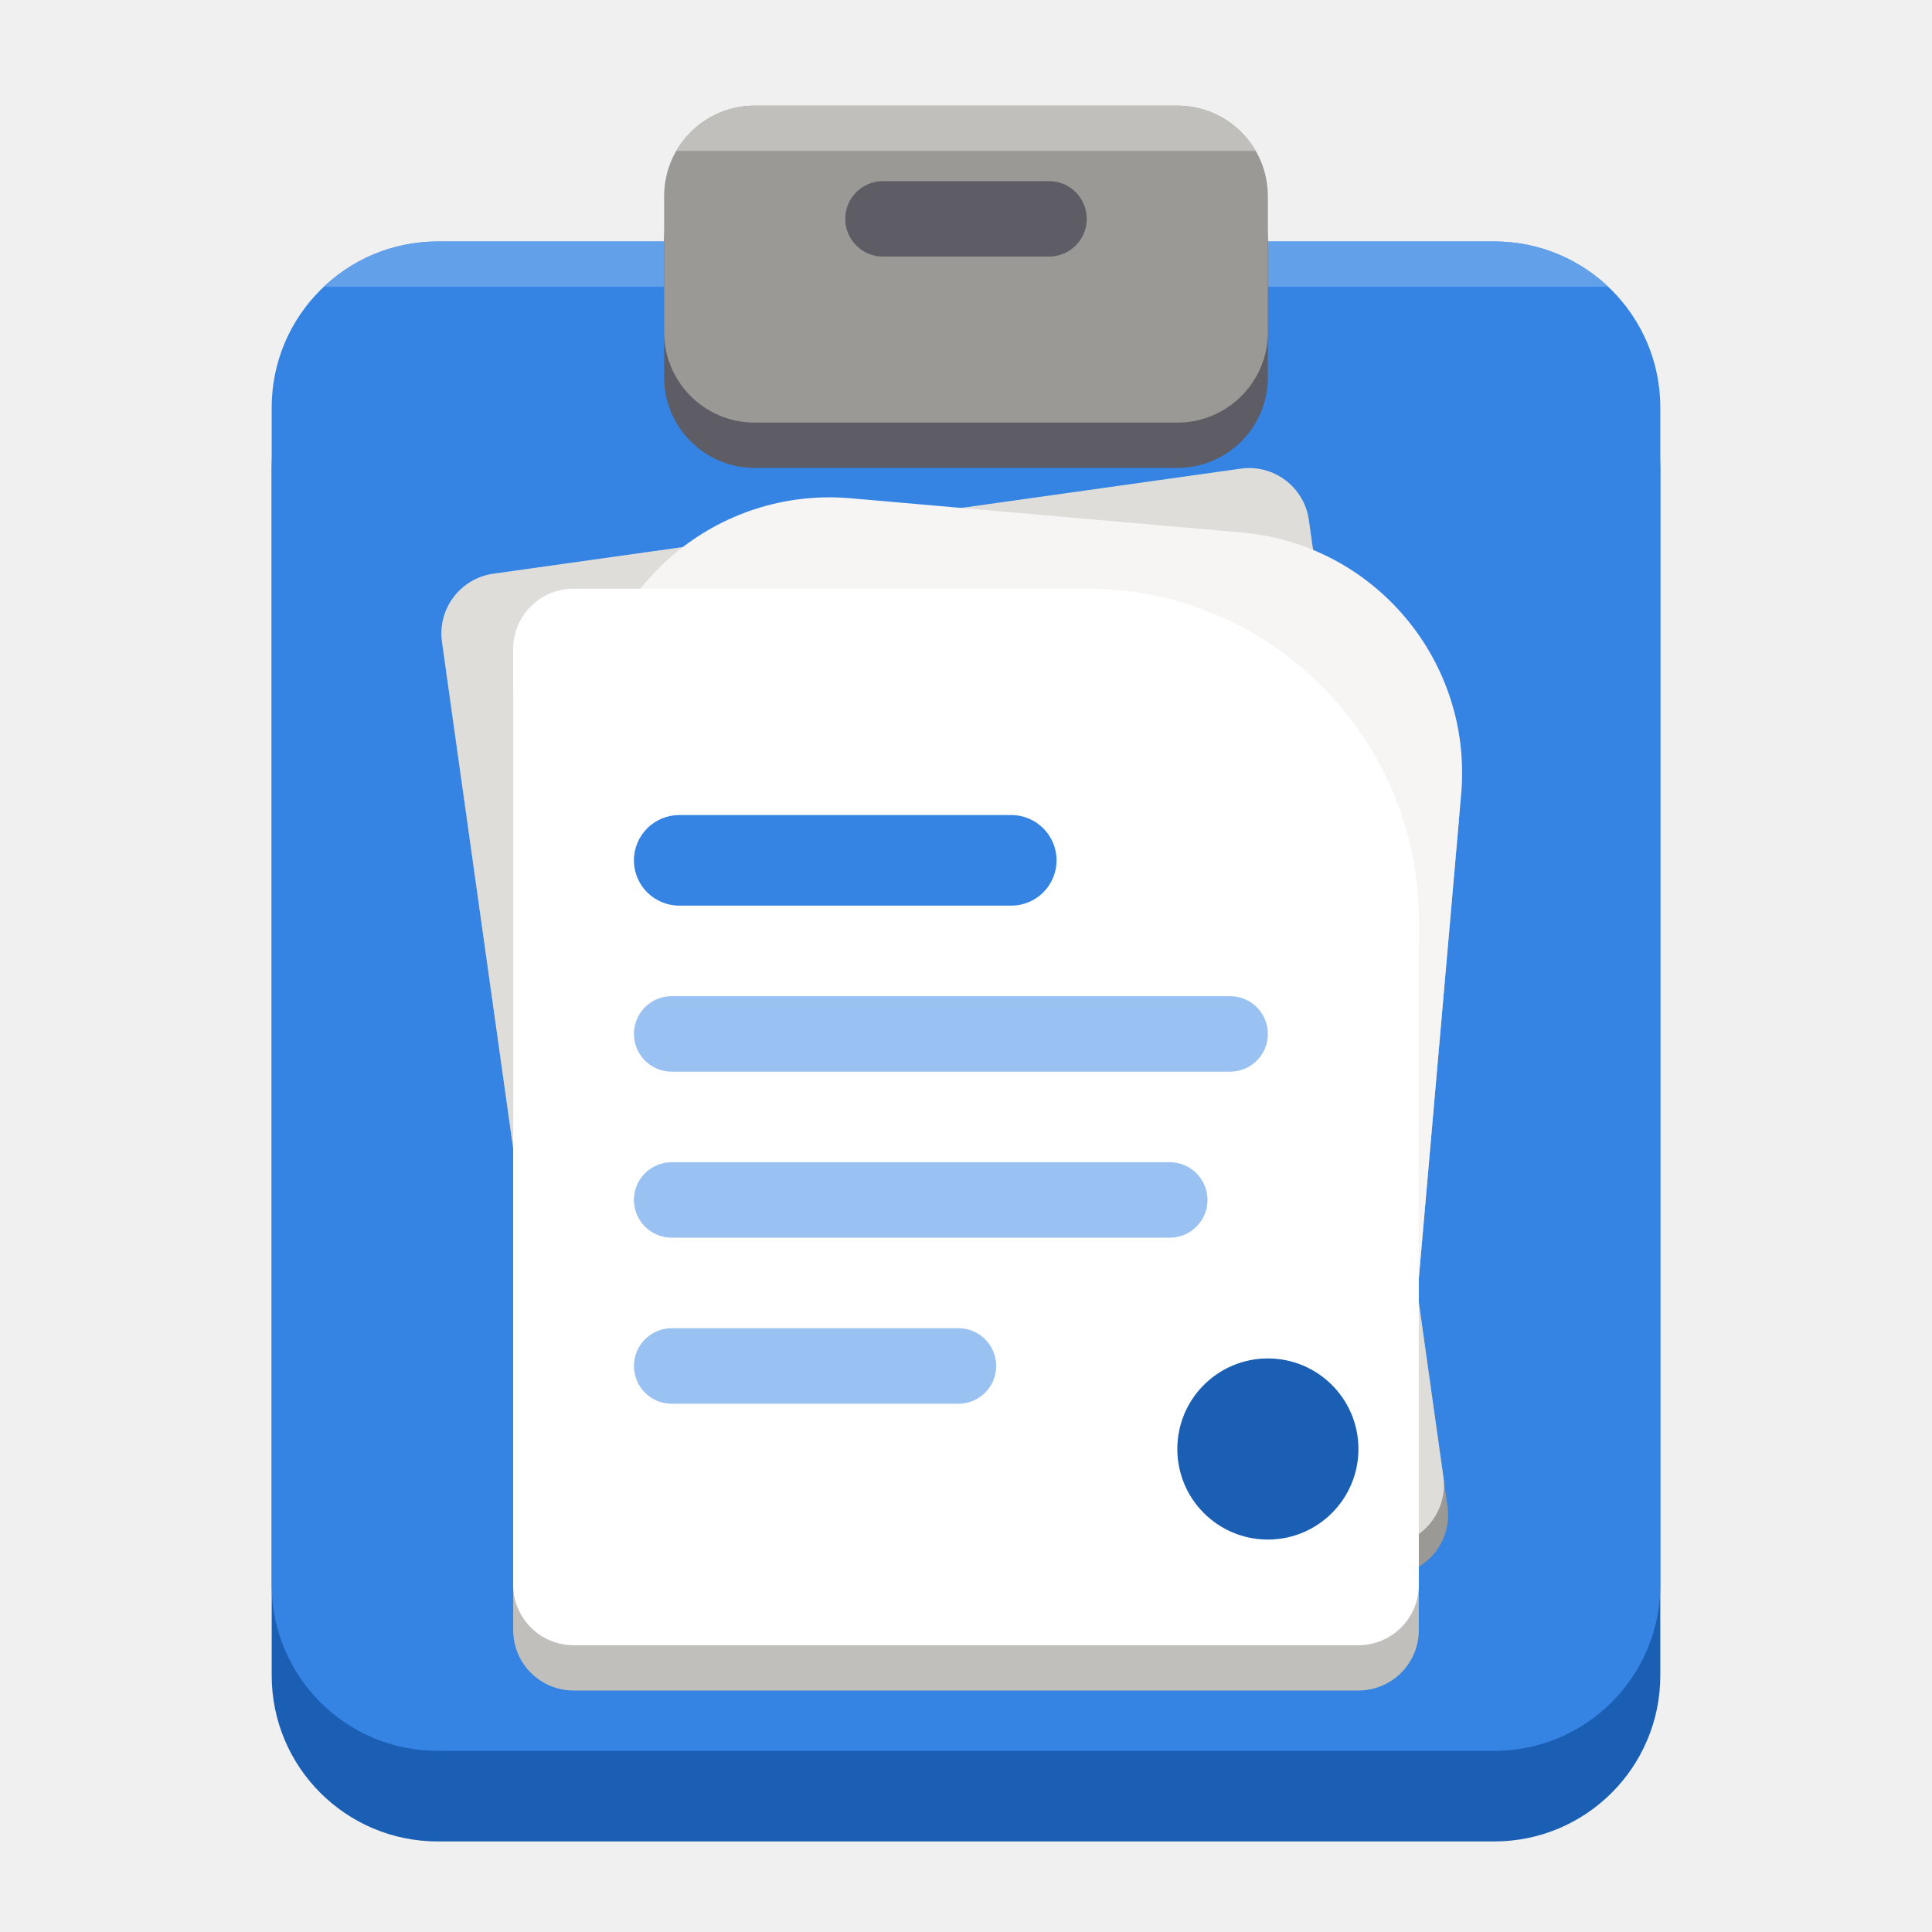
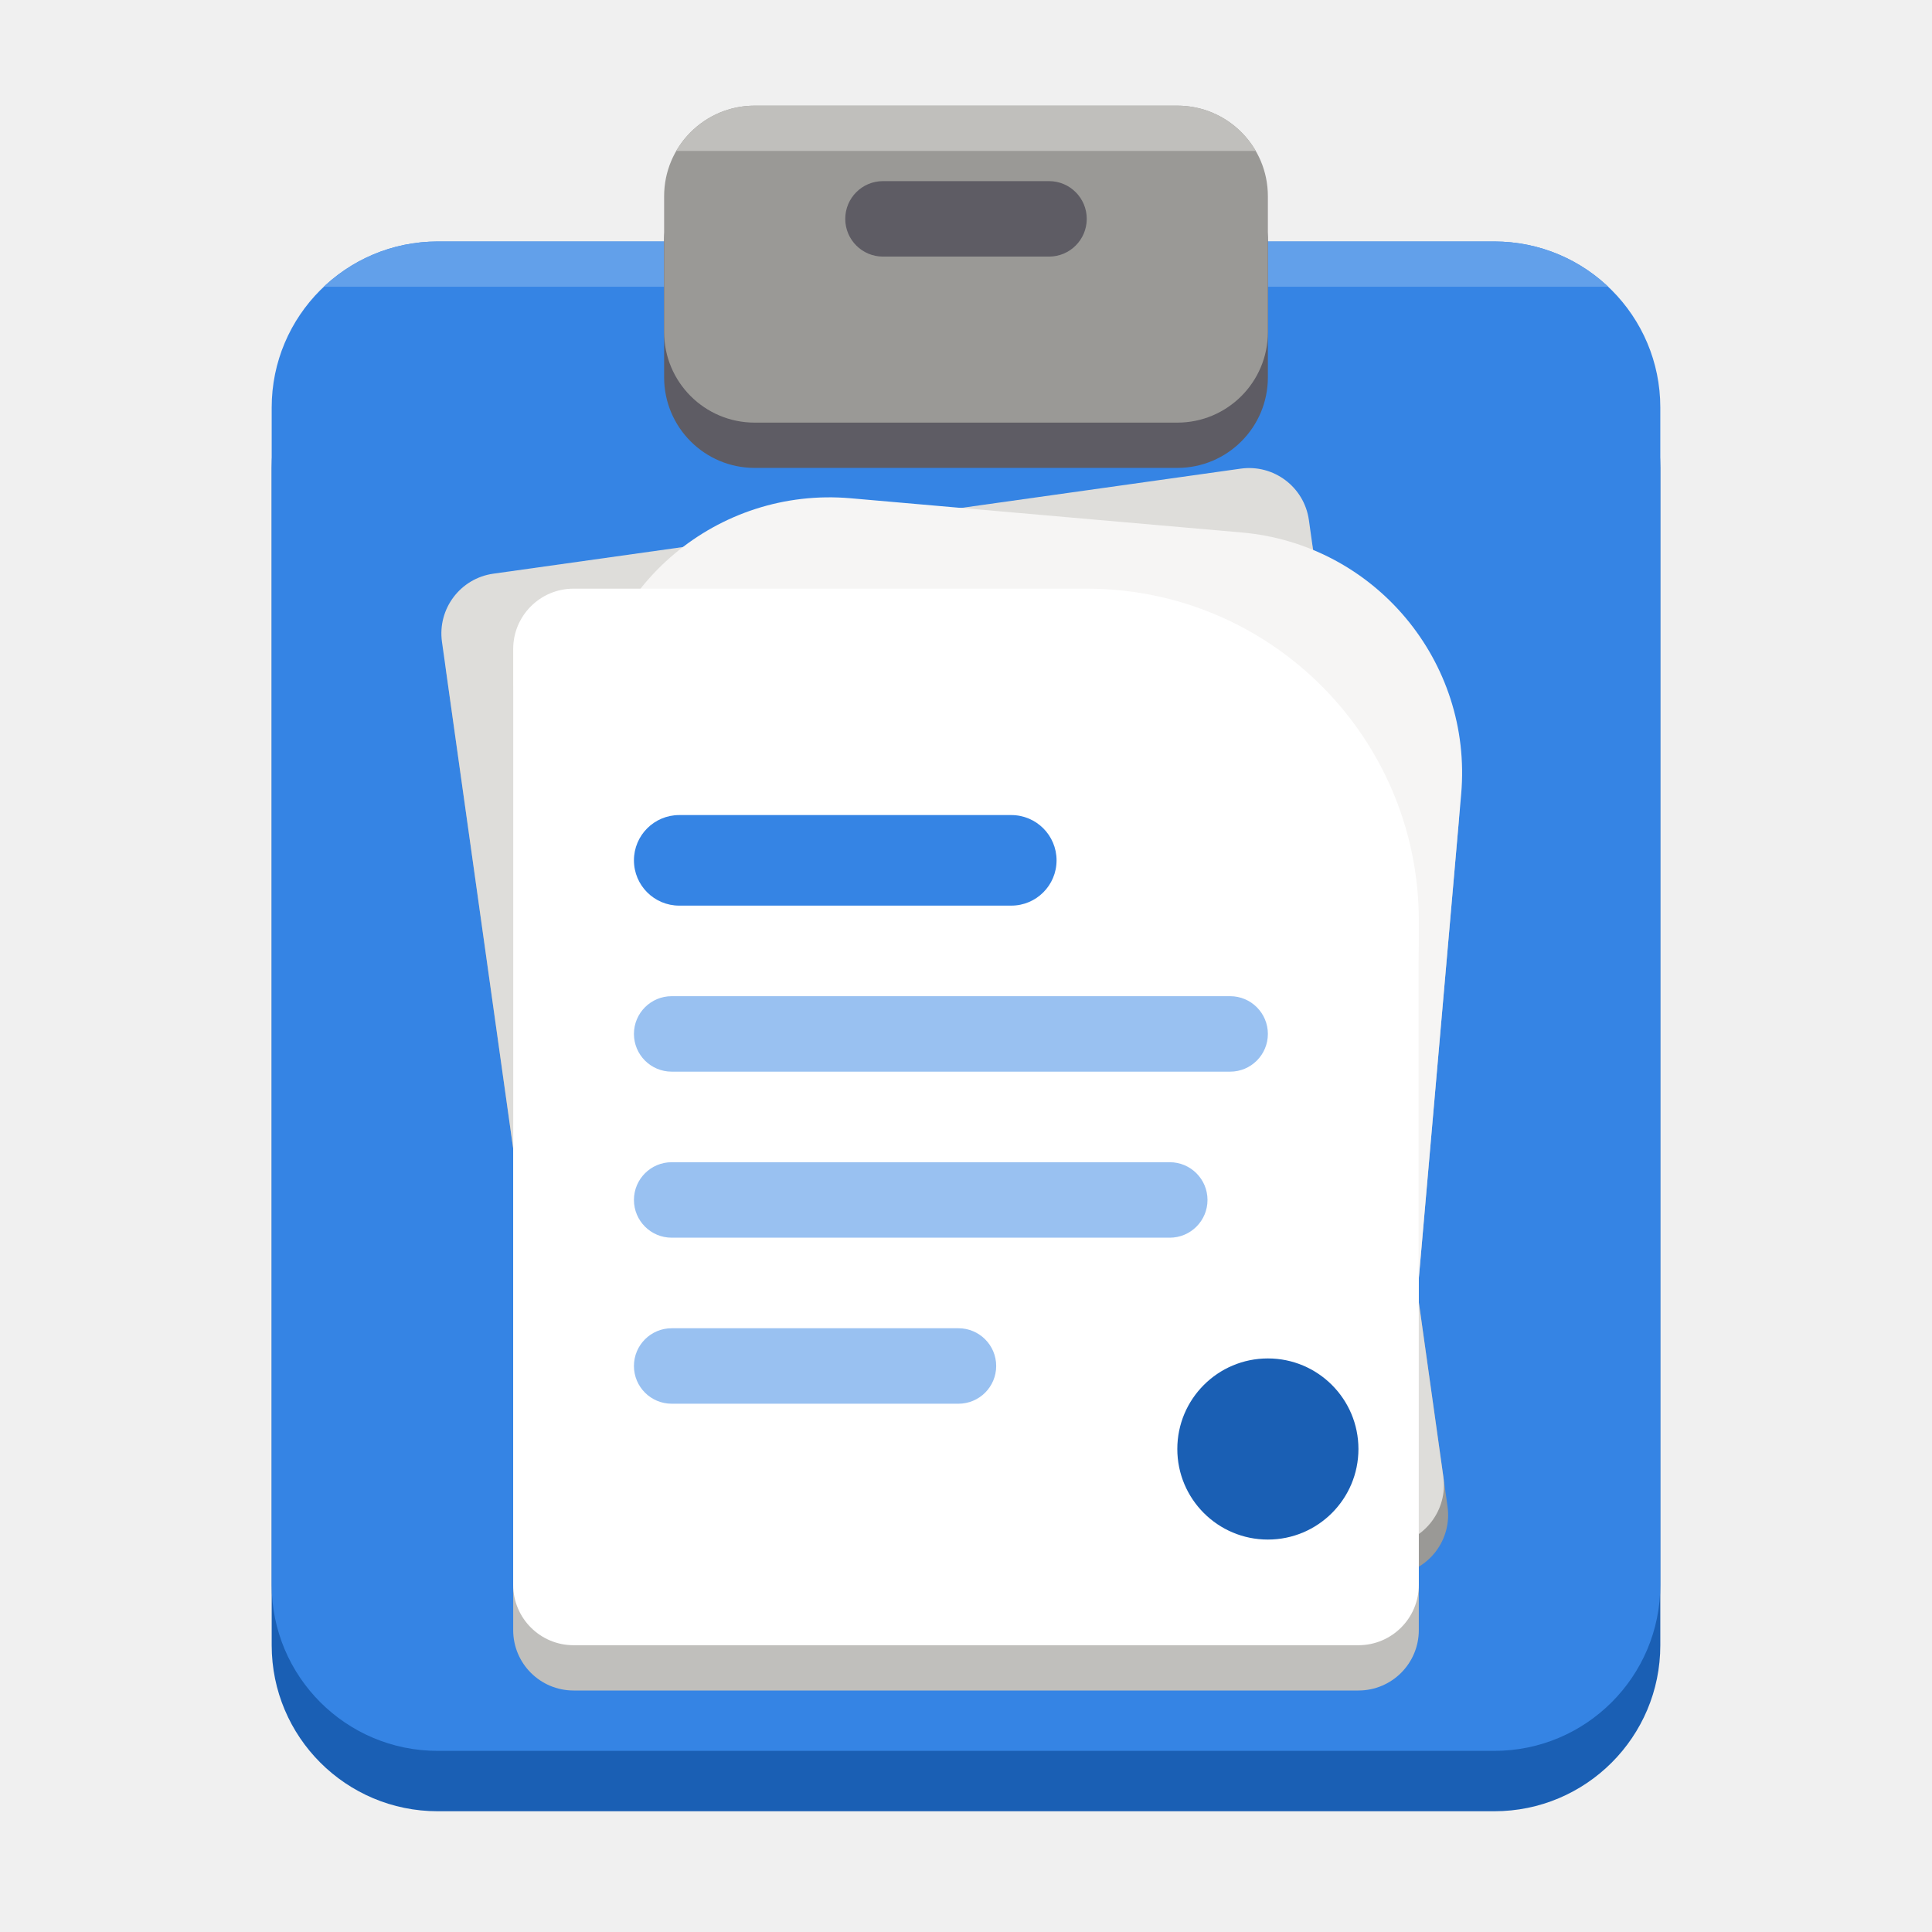
<svg xmlns="http://www.w3.org/2000/svg" width="128" height="128" viewBox="0 0 128 128">
-   <rect x="18" y="20" width="92" height="102" rx="11" fill="#1A5FB4" />
+   <rect x="18" y="20" width="92" height="100" rx="11" fill="#1A5FB4" />
  <rect x="18" y="16" width="92" height="100" rx="11" fill="#3584E4" />
  <clipPath id="board">
    <rect x="18" y="16" width="92" height="100" rx="11" />
  </clipPath>
  <rect x="18" y="16" width="92" height="3" fill="#62A0EA" clip-path="url(#board)" />
  <g transform="rotate(-8 64 74)">
    <rect x="34" y="36" width="58" height="72" rx="4" fill="#9A9996" />
    <rect x="34" y="34" width="58" height="72" rx="4" fill="#DEDDDA" />
  </g>
  <g transform="rotate(5 66 72)">
    <rect x="37" y="36" width="58" height="72" rx="16" fill="#C0BFBC" />
    <rect x="37" y="34" width="58" height="72" rx="16" fill="#F6F5F4" />
  </g>
  <path d="M38 42 H72 A22 22 0 0 1 94 64 V108 A4 4 0 0 1 90 112 H38 A4 4 0 0 1 34 108 V46 A4 4 0 0 1 38 42 Z" fill="#C0BFBC" />
  <path d="M38 39 H72 A22 22 0 0 1 94 61 V105 A4 4 0 0 1 90 109 H38 A4 4 0 0 1 34 105 V43 A4 4 0 0 1 38 39 Z" fill="#FFFFFF" />
  <rect x="42" y="54" width="28" height="6" rx="3" fill="#3584E4" />
  <rect x="42" y="66" width="42" height="5" rx="2.5" fill="#99C1F1" />
  <rect x="42" y="77" width="38" height="5" rx="2.5" fill="#99C1F1" />
  <rect x="42" y="88" width="24" height="5" rx="2.5" fill="#99C1F1" />
  <circle cx="84" cy="96" r="6" fill="#1A5FB4" />
  <rect x="44" y="10" width="40" height="21" rx="6" fill="#5E5C64" />
  <rect x="44" y="7" width="40" height="21" rx="6" fill="#9A9996" />
  <clipPath id="clip">
    <rect x="44" y="7" width="40" height="21" rx="6" />
  </clipPath>
  <rect x="44" y="7" width="40" height="3" fill="#C0BFBC" clip-path="url(#clip)" />
  <rect x="56" y="12" width="16" height="5" rx="2.5" fill="#5E5C64" />
</svg>
